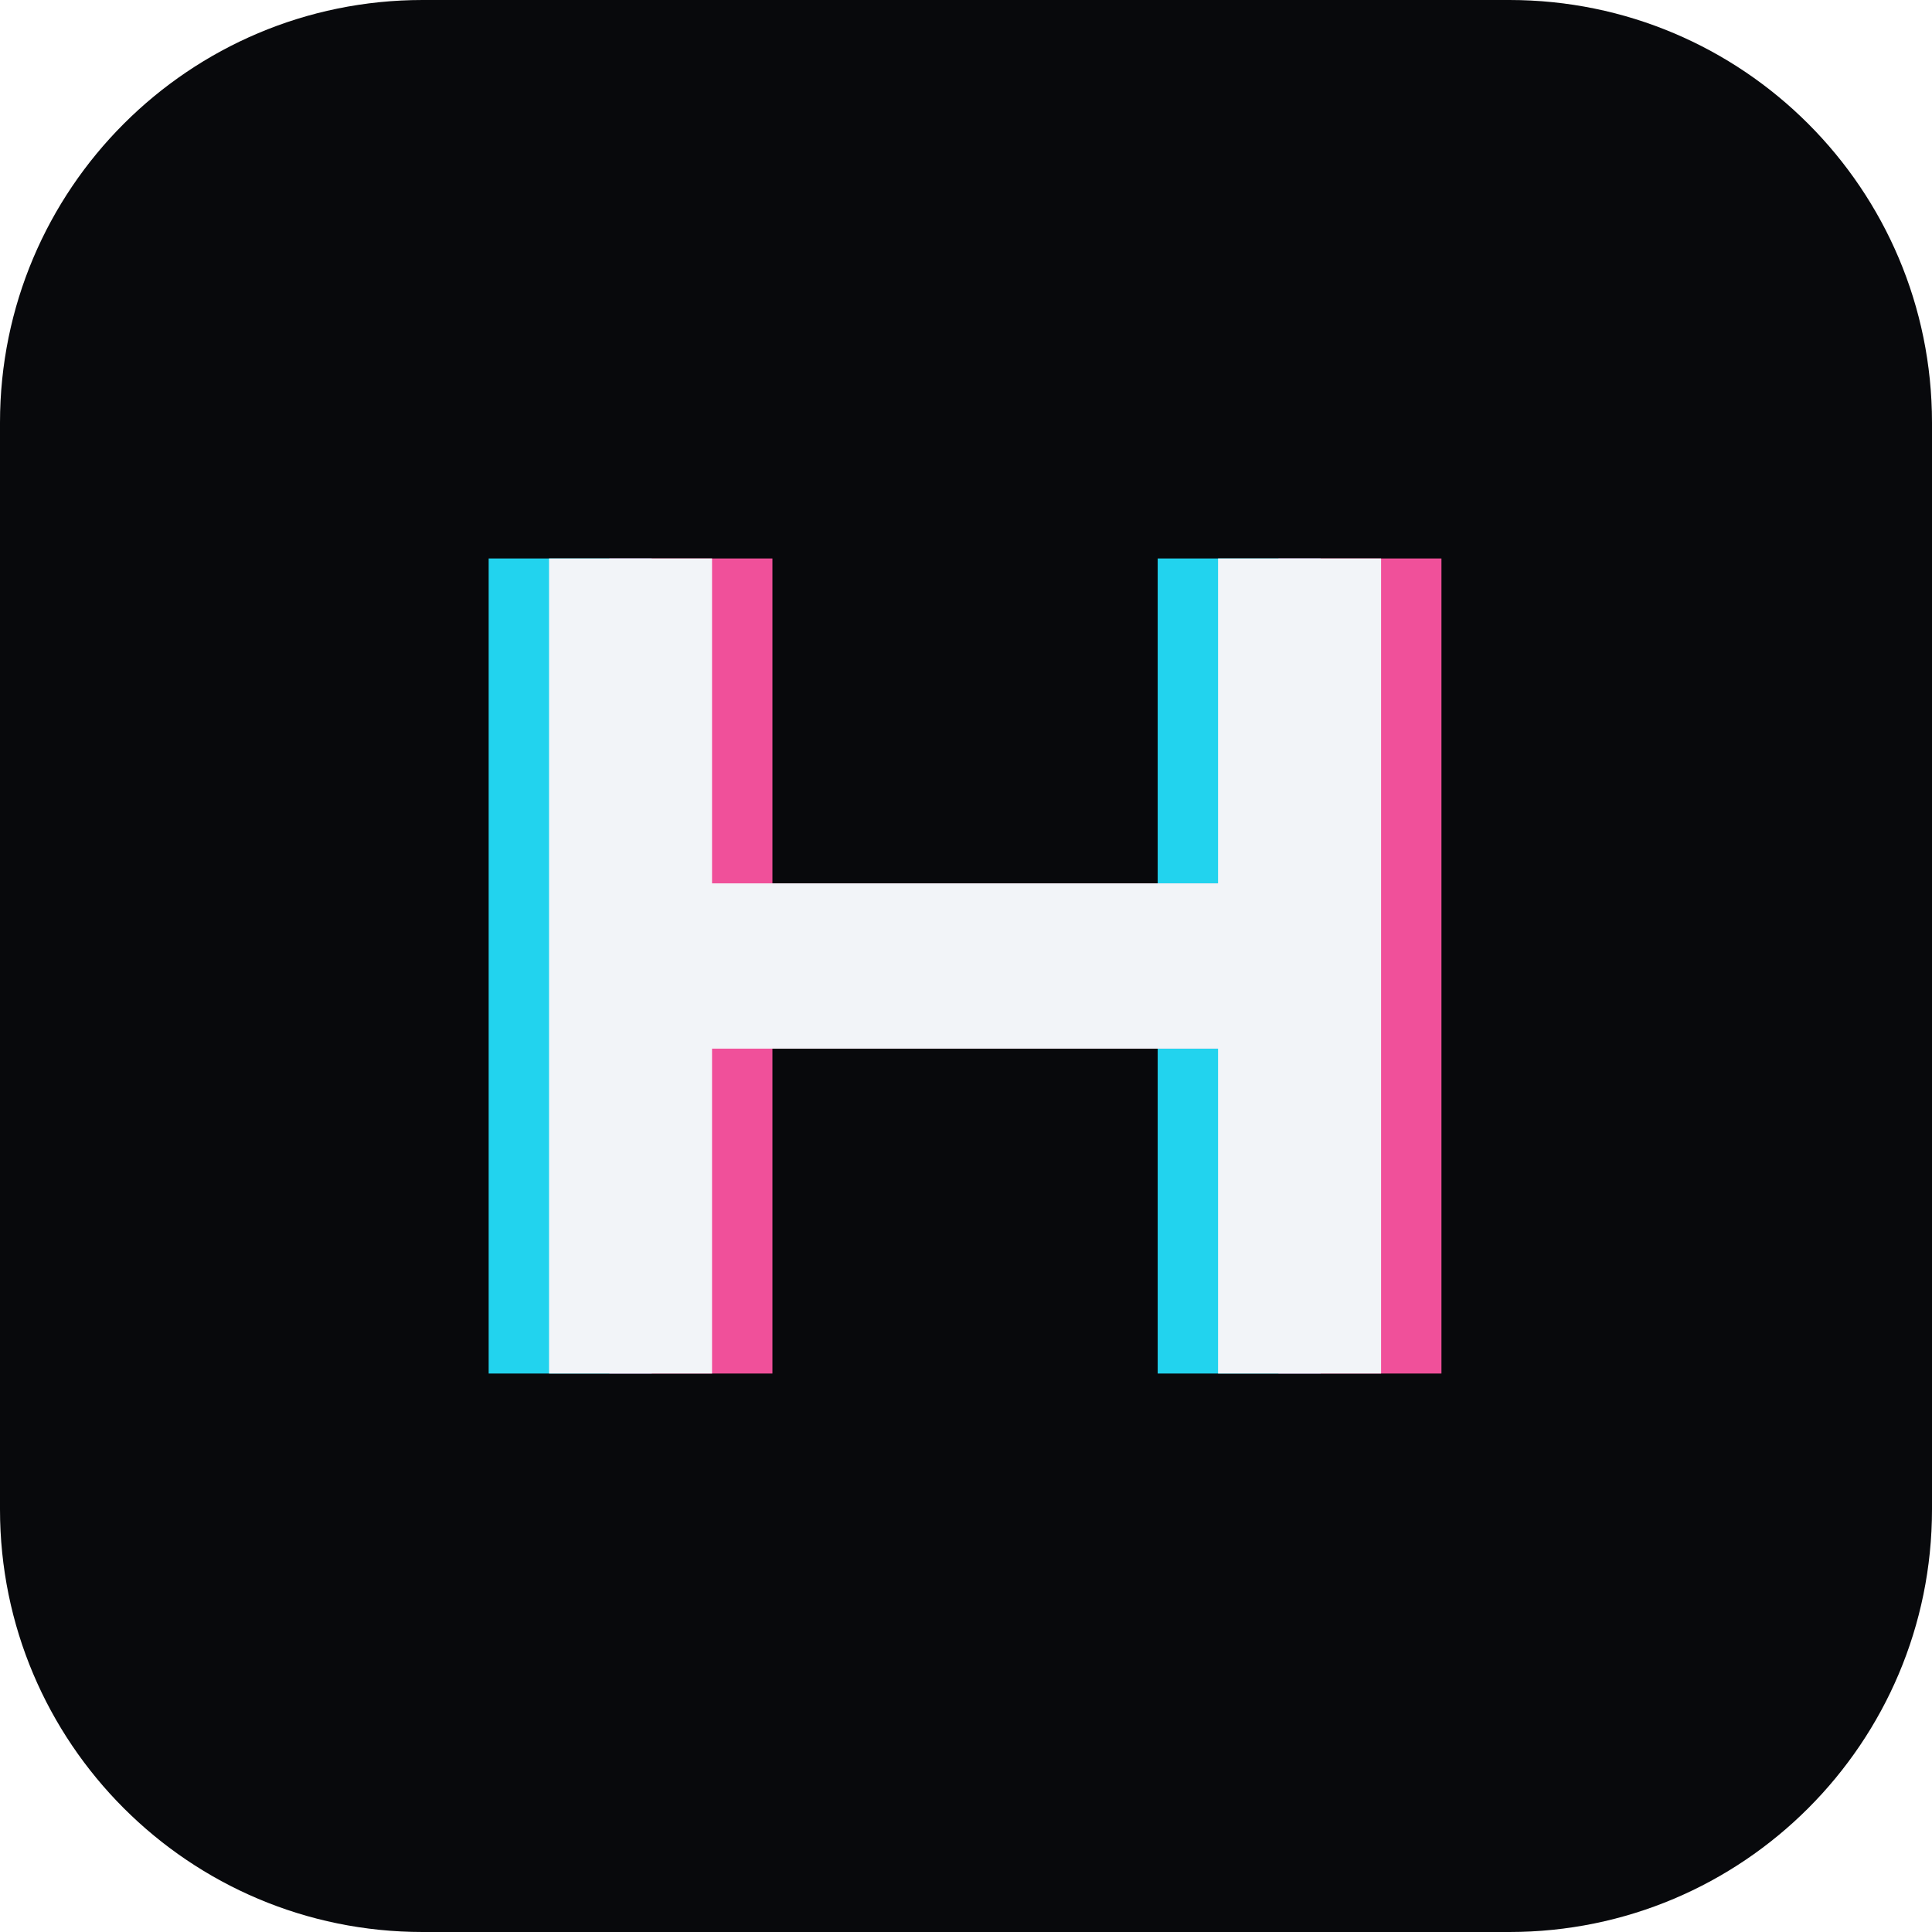
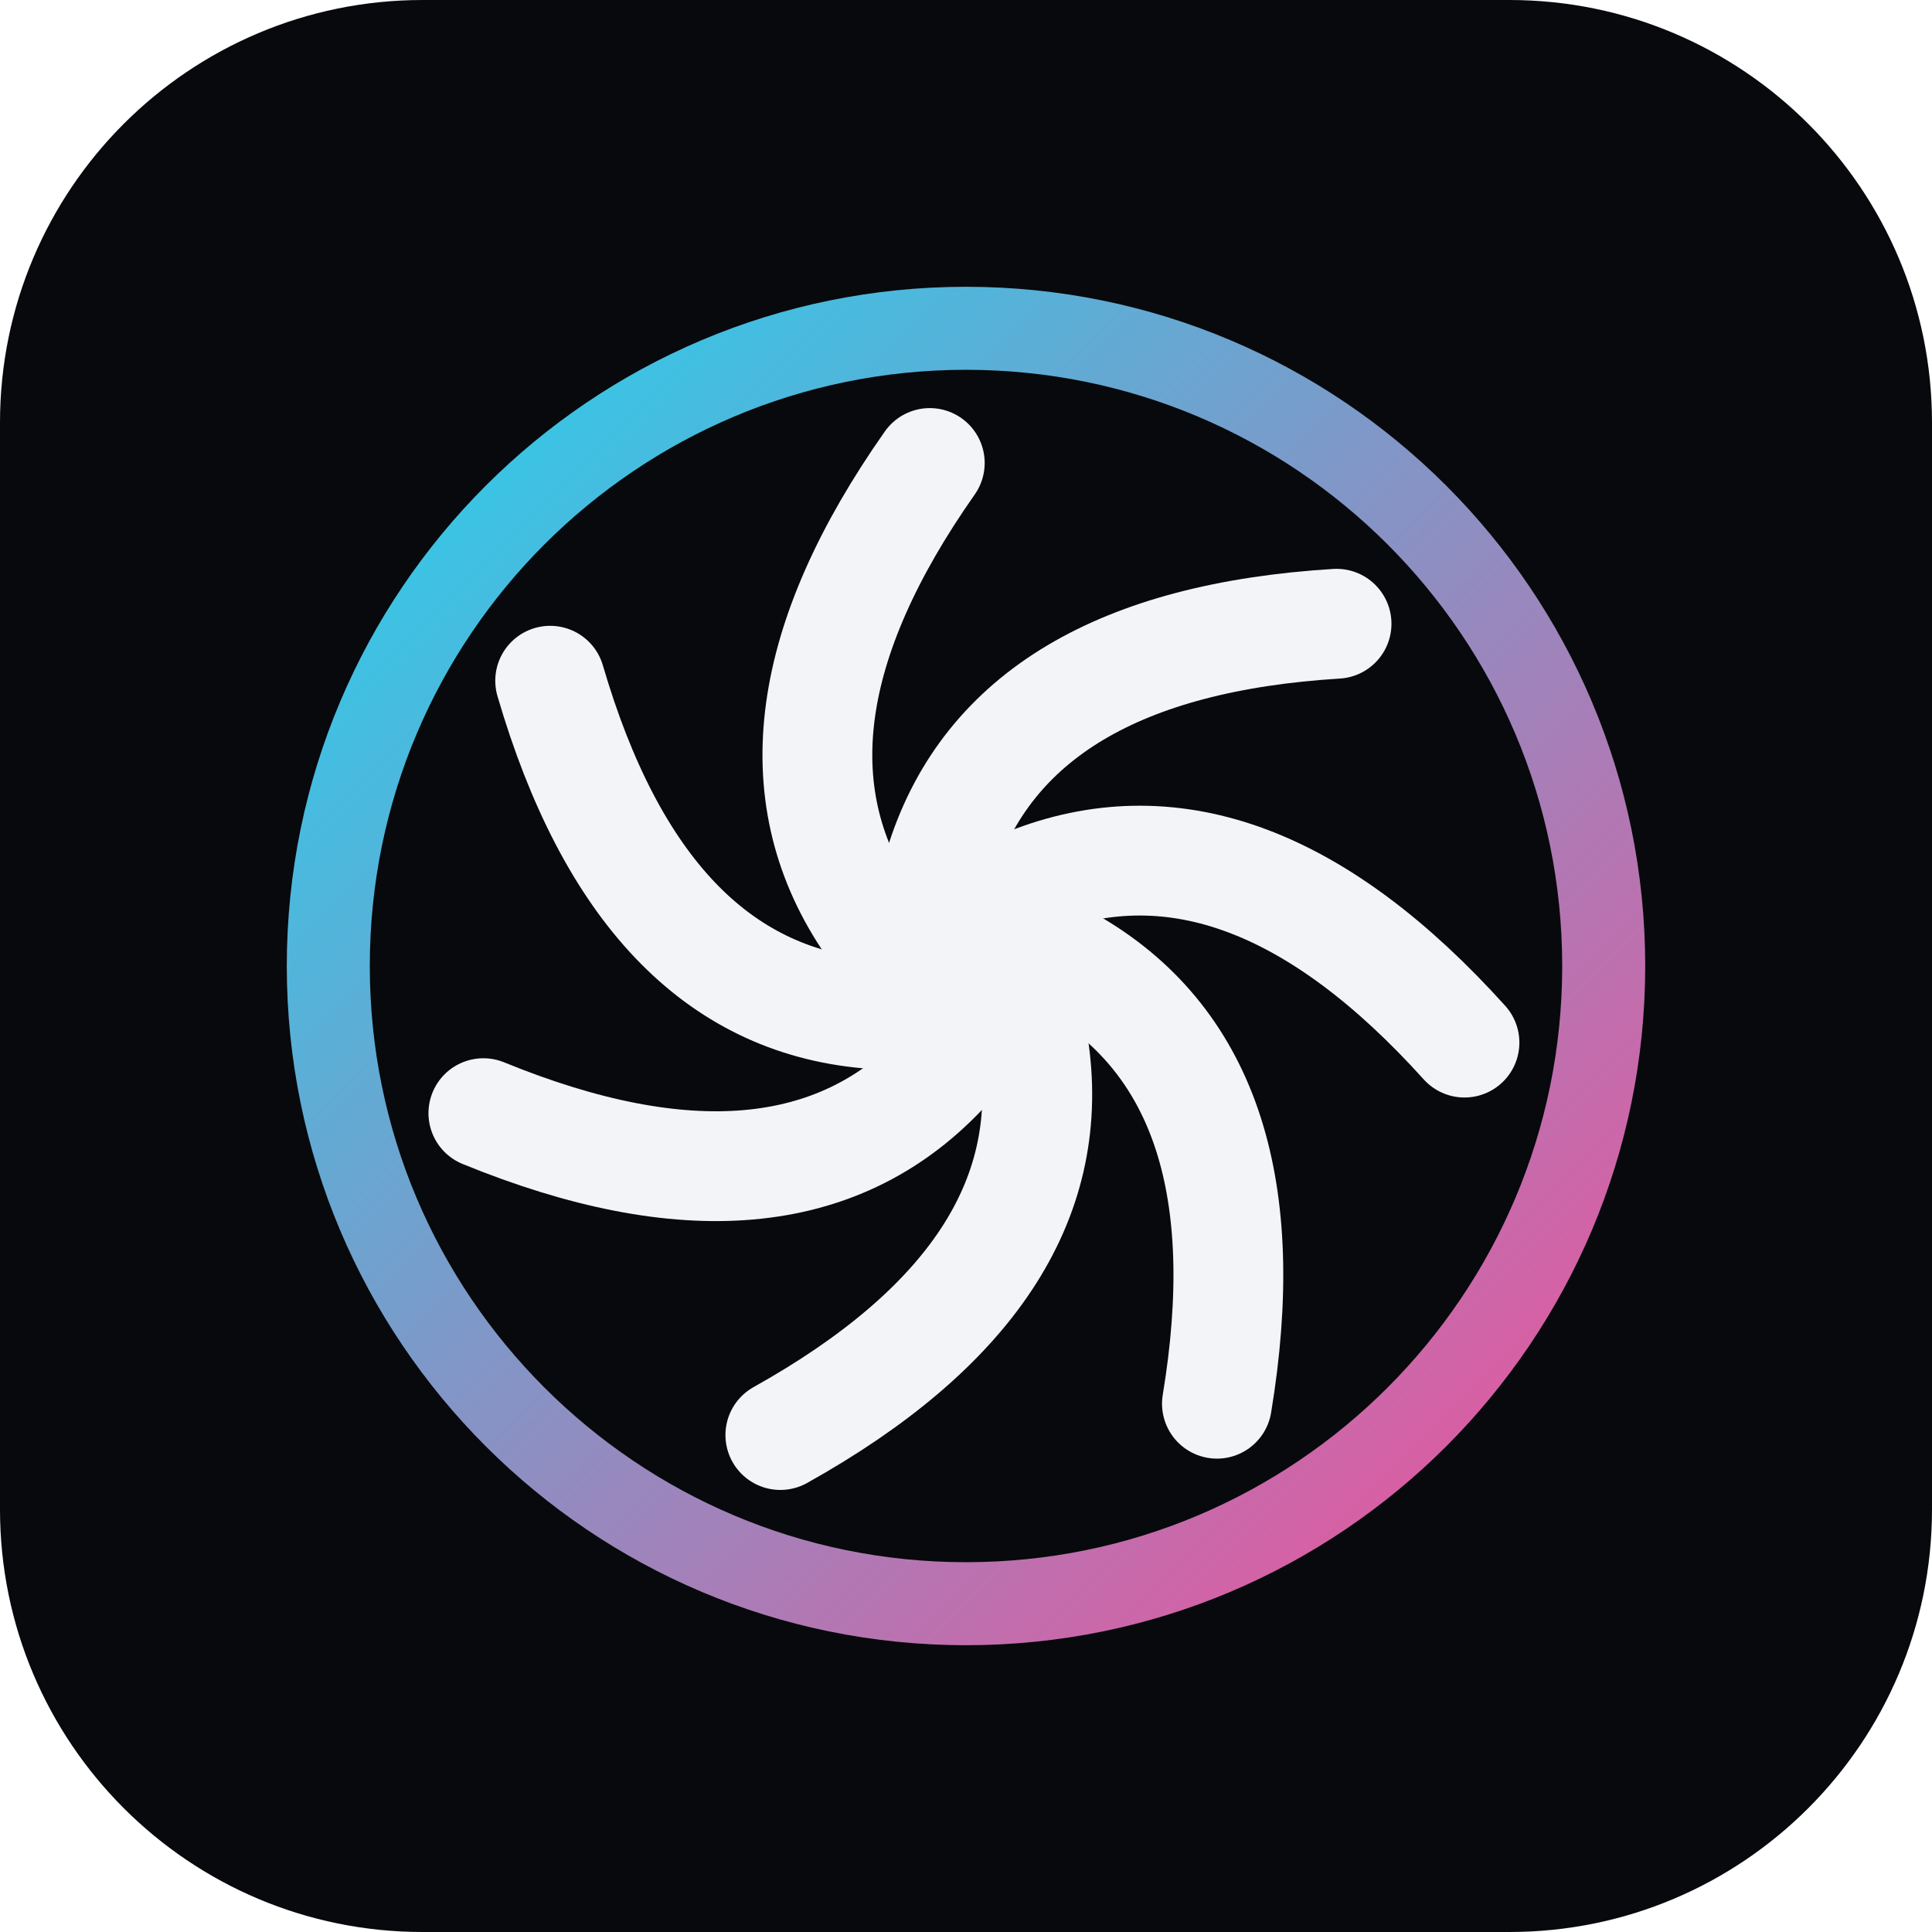
<svg xmlns="http://www.w3.org/2000/svg" width="512" height="512" viewBox="0 0 512 512" role="img" aria-label="hum">
+   <defs>
+     <linearGradient id="g" x1="0" y1="0" x2="1" y2="1">
+       <stop offset="0" stop-color="#22D3EE" />
+       <stop offset="1" stop-color="#F0509A" />
+     </linearGradient>
+   </defs>
  <rect width="512" height="512" rx="112" fill="#08090C" />
-   <g fill="#22D3EE" transform="translate(112.4,364.0) scale(0.3,-0.3)">
-     <path d="M57 0V720H201V433H648V720H792V0H648V287H201V0Z" transform="translate(0,0)" />
+   <g fill="none" stroke-width="29.1" stroke-linecap="round" stroke="#F2F4F8">
+     <path d="M 285.1 256.0 Q 336.6 286.8 322.5 372.0" />
+     <path d="M 274.1 278.7 Q 282.2 338.2 206.8 380.3" />
+     <path d="M 249.5 284.3 Q 208.1 327.7 128.1 295.0" />
+     <path d="M 229.8 268.6 Q 170.0 263.2 145.8 180.4" />
+     <path d="M 229.8 243.4 Q 196.8 193.3 246.4 122.7" />
+     <path d="M 249.5 227.7 Q 268.1 170.6 354.2 165.3" />
+     <path d="M 274.1 233.3 Q 330.3 212.2 388.1 276.3" />
  </g>
-   <g fill="#F0509A" transform="translate(144.4,364.0) scale(0.3,-0.3)">
-     <path d="M57 0V720H201V433H648V720H792V0H648V287H201V0Z" transform="translate(0,0)" />
-   </g>
-   <g fill="#F2F4F8" transform="translate(128.4,364.0) scale(0.3,-0.3)">
-     <path d="M57 0V720H201V433H648V720H792V0H648V287H201V0Z" transform="translate(0,0)" />
-   </g>
+   <circle cx="256.0" cy="256.0" r="169.0" fill="none" stroke="url(#g)" stroke-width="22.0" />
+   <circle cx="256.0" cy="256.0" r="27.0" fill="#F2F4F8" />
</svg>
